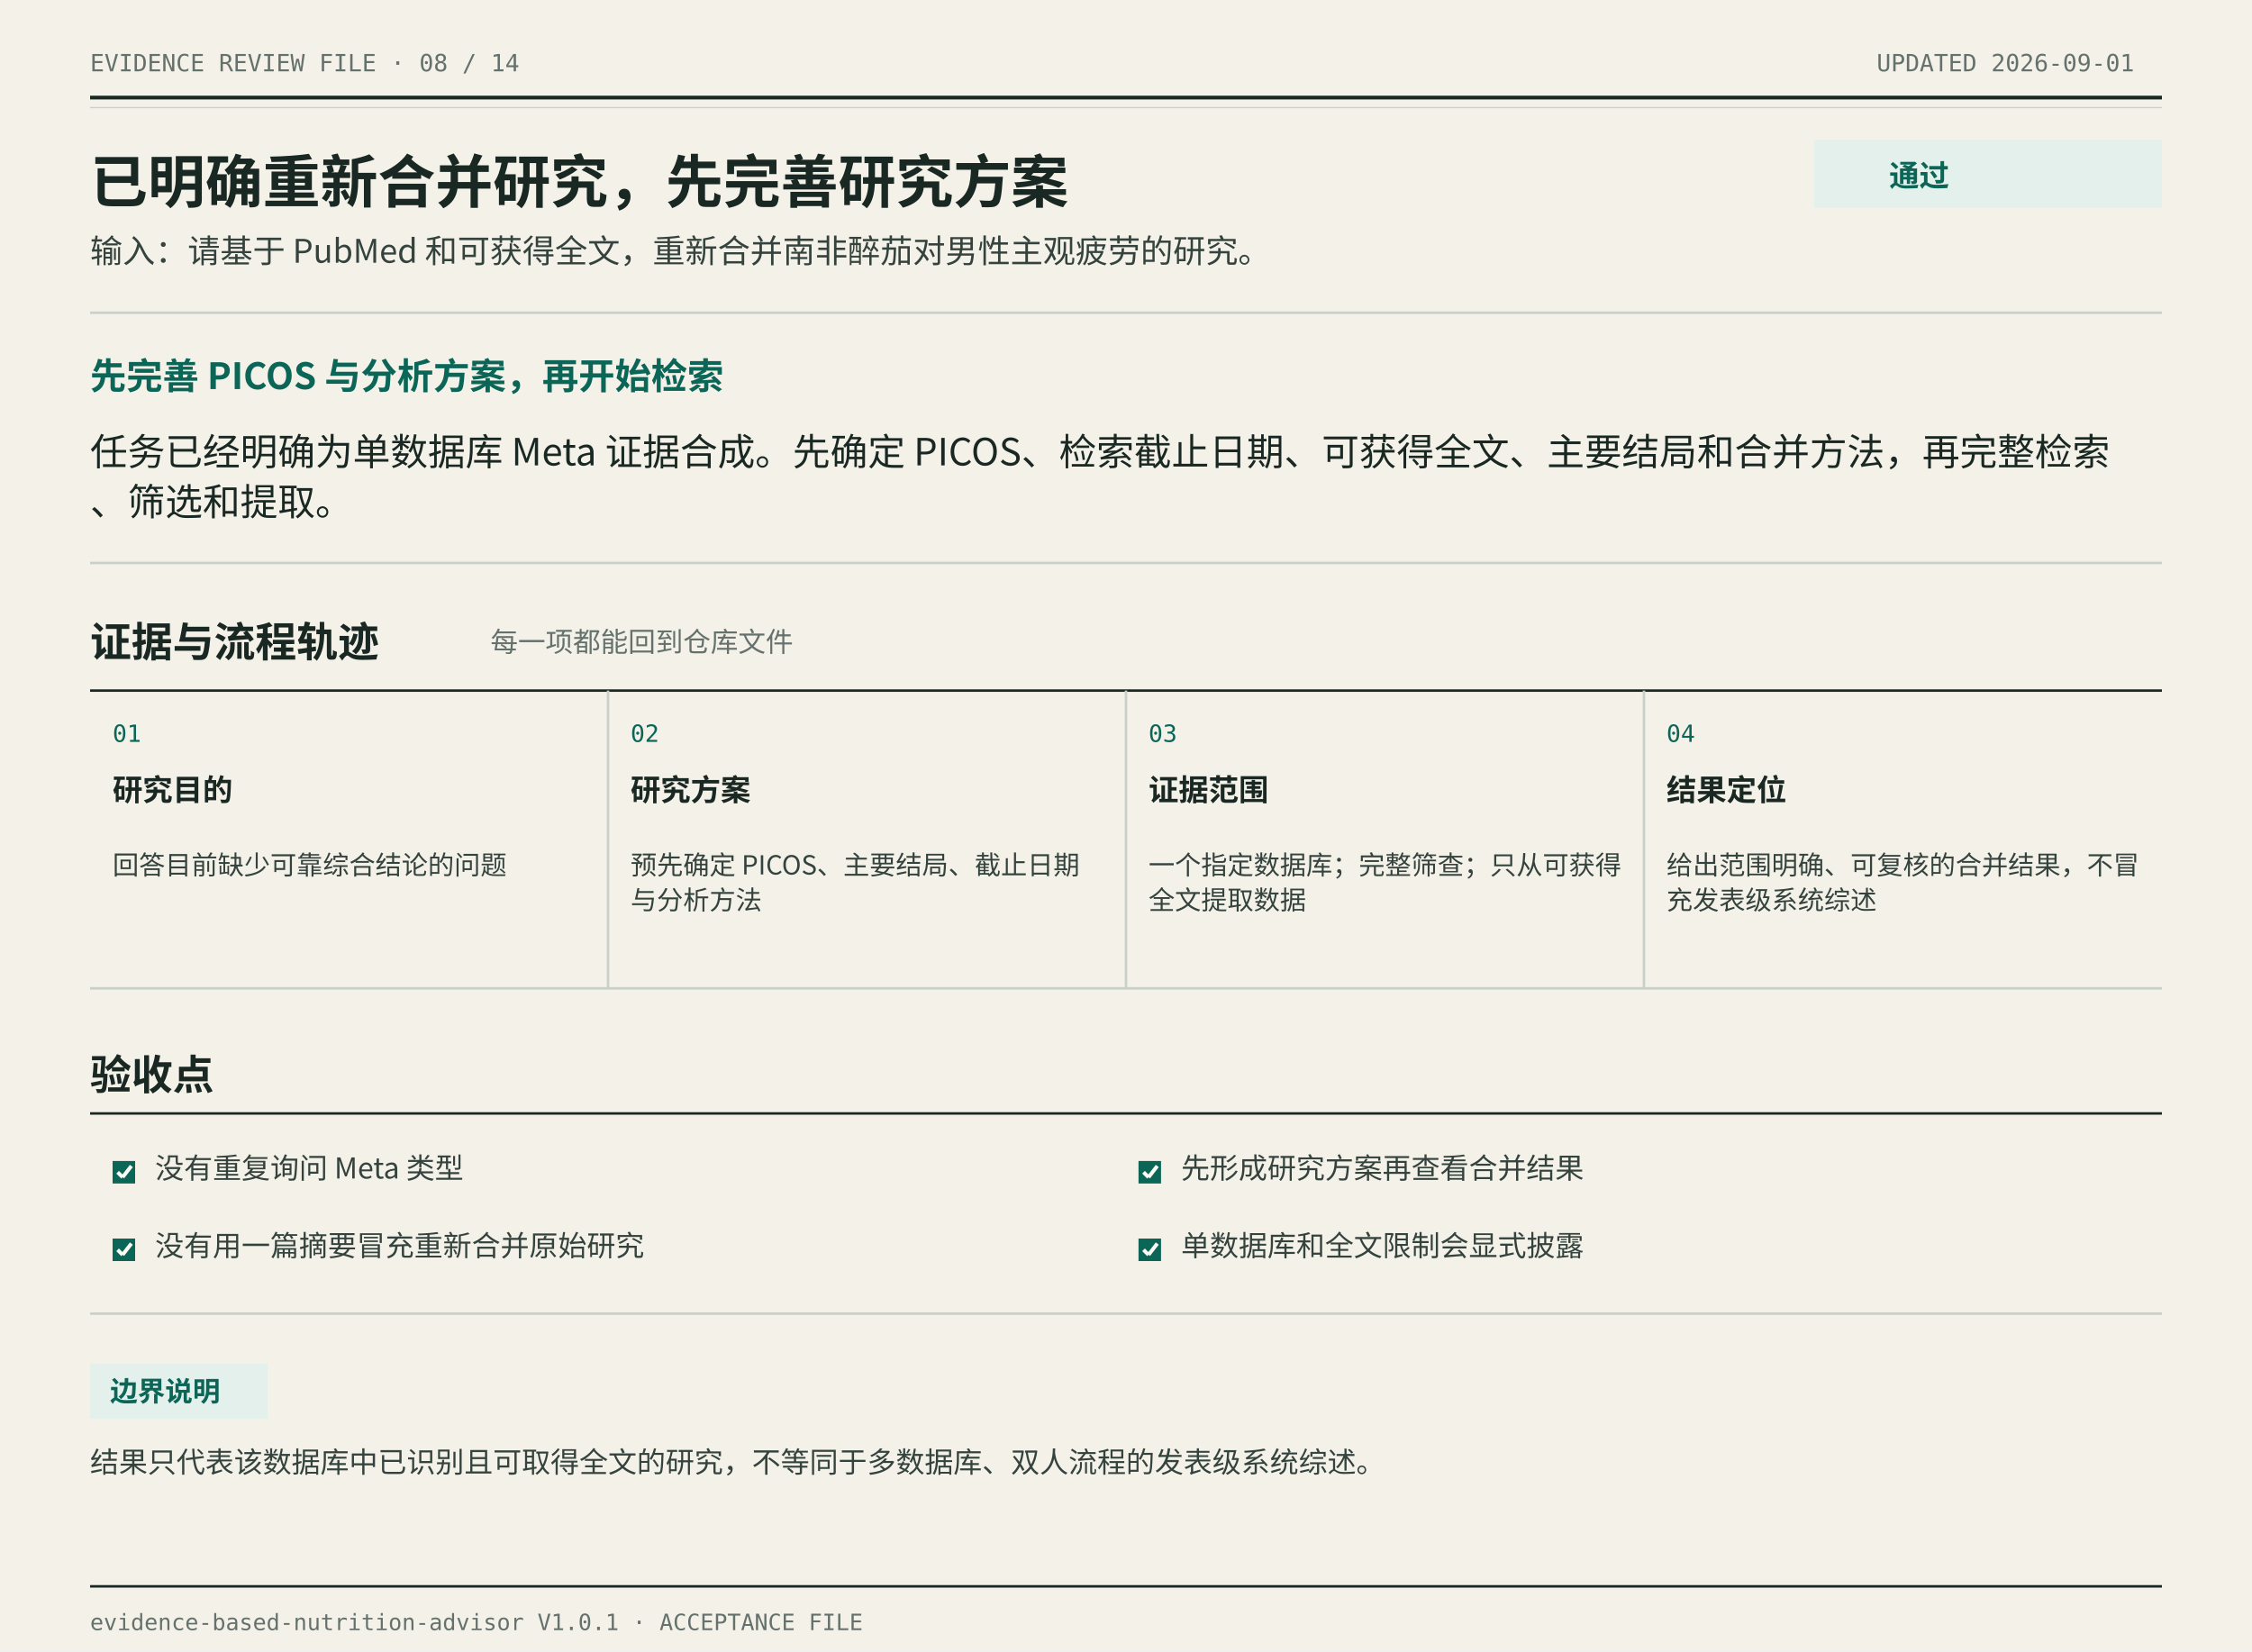
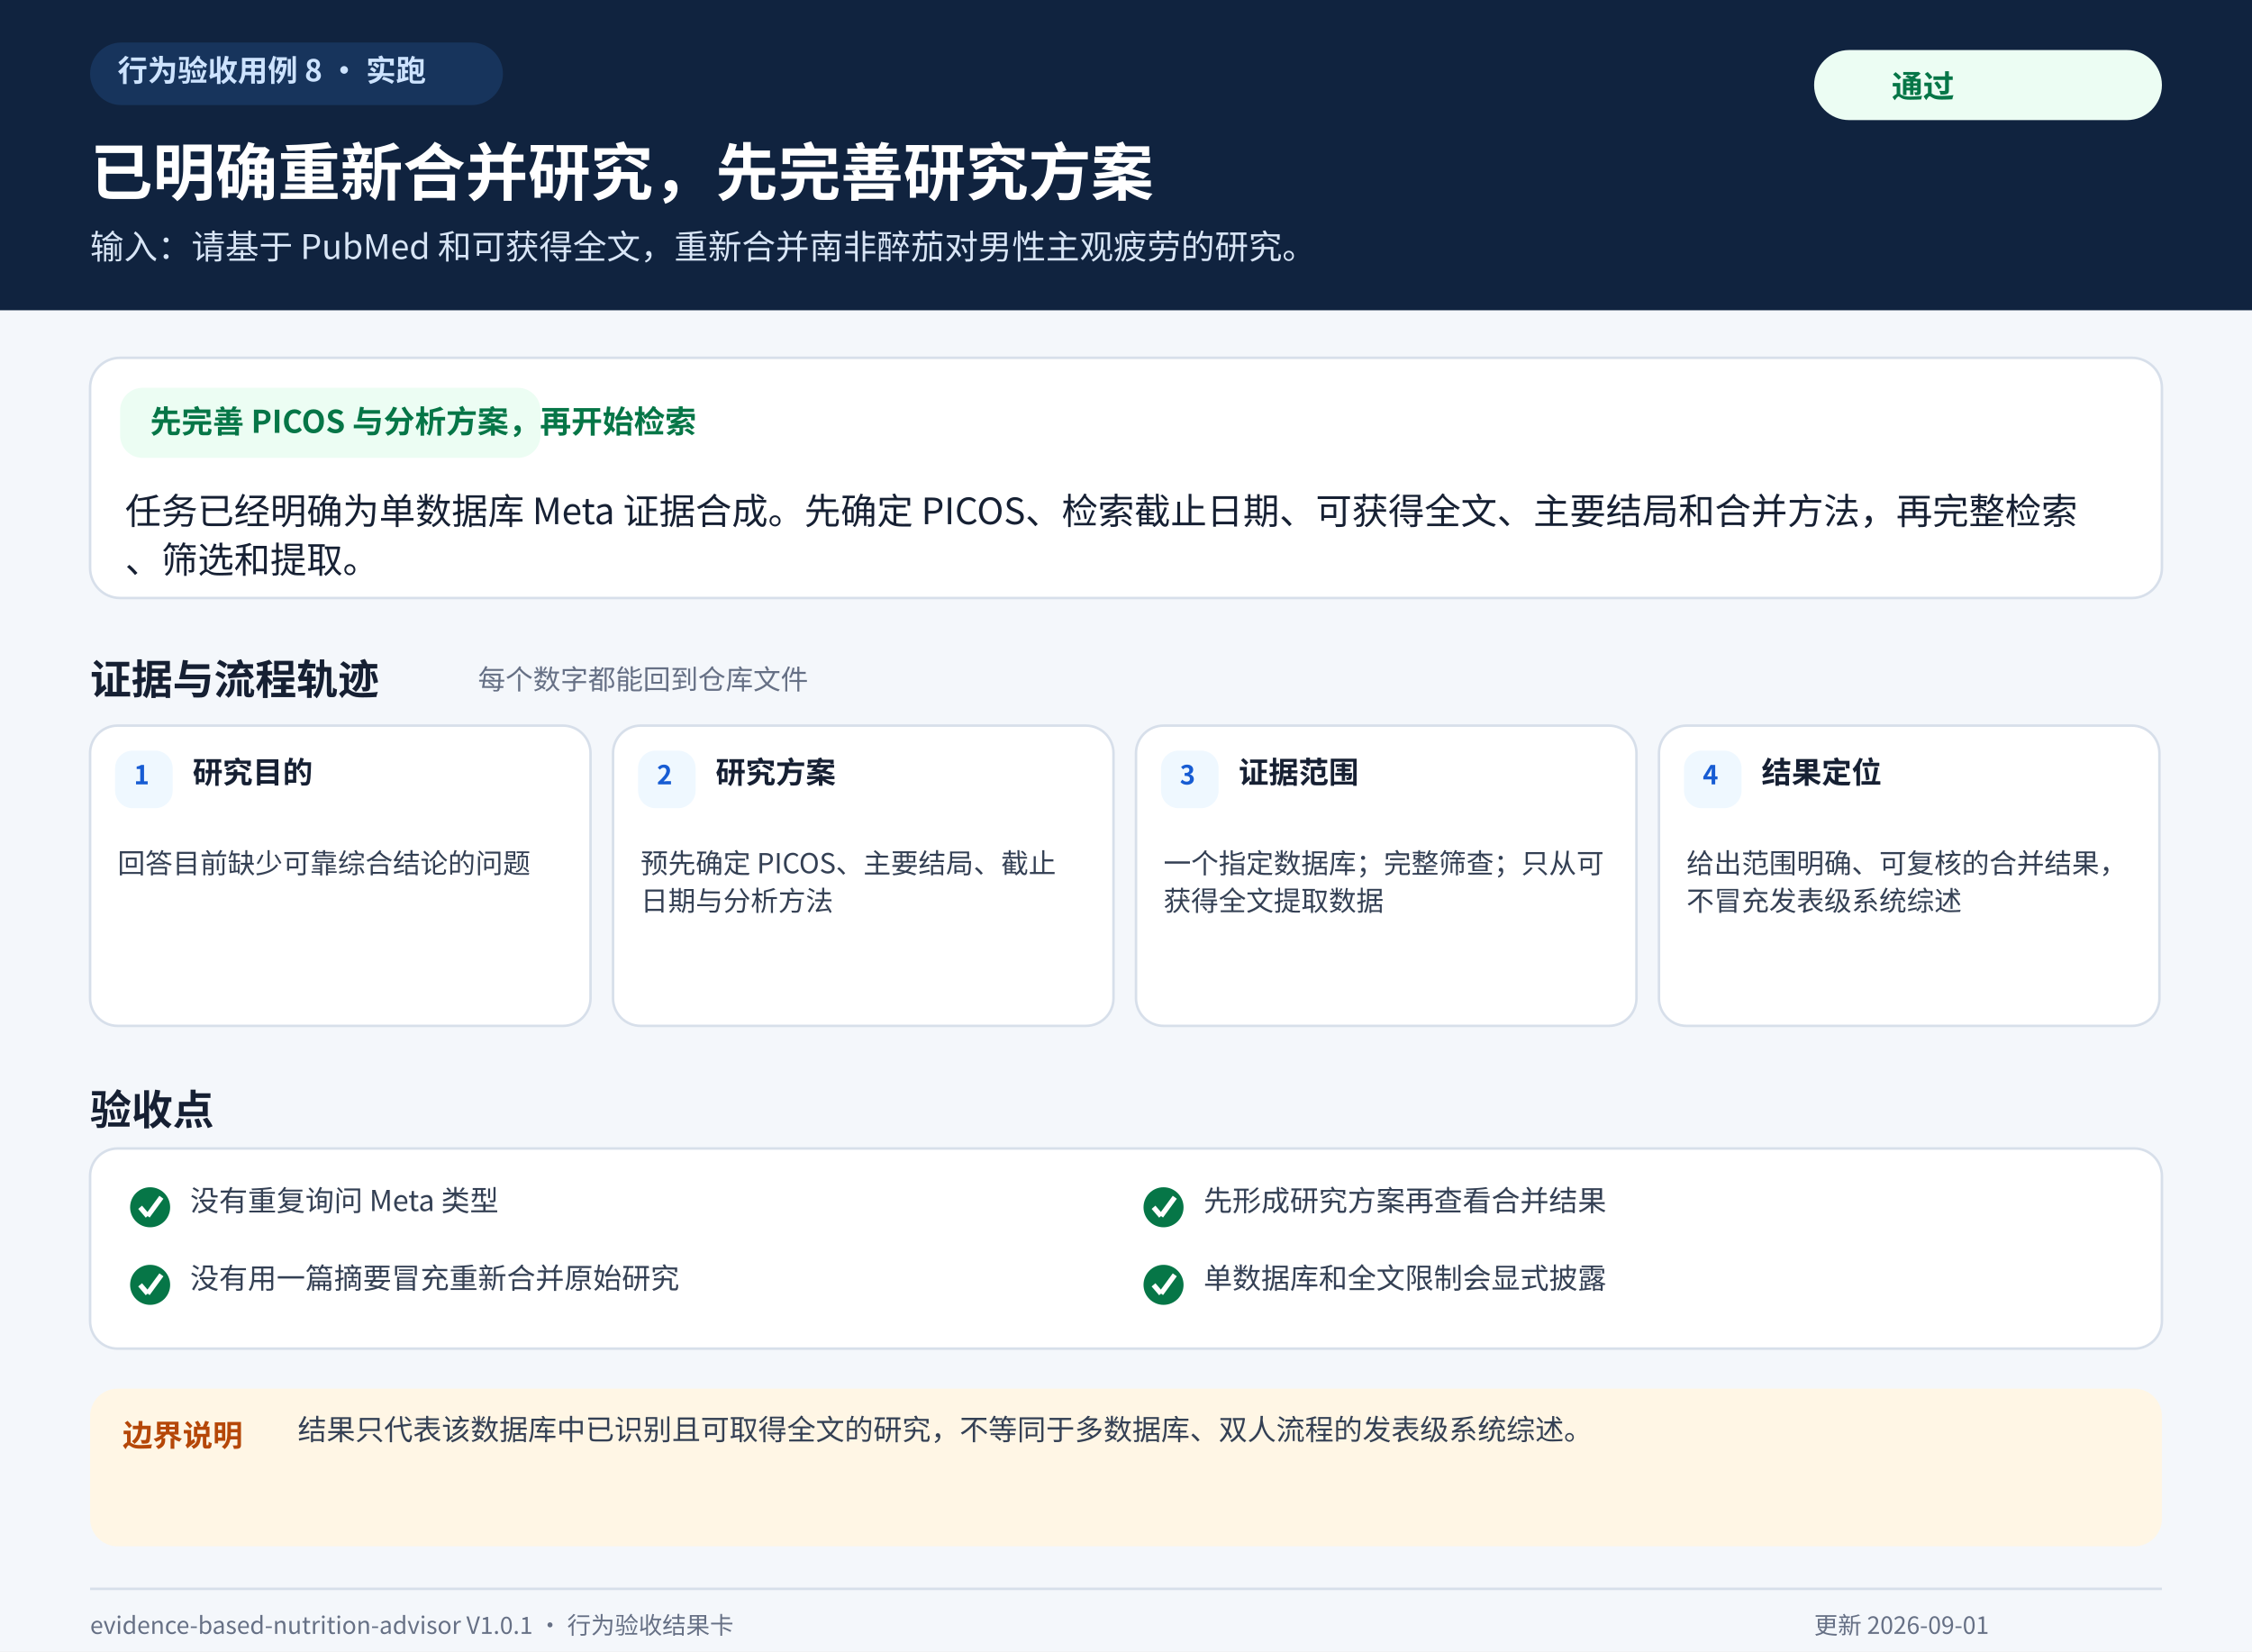
<svg xmlns="http://www.w3.org/2000/svg" width="1800" height="1320" viewBox="0 0 1800 1320" role="img" aria-label="行为验收用例 8：已明确重新合并研究，先完善研究方案">
-   <rect width="1800" height="1320" fill="#F4F1E9" />
-   <rect x="0" y="0" width="1800" height="1320" rx="0" fill="#F4F1E9" />
-   <text x="72" y="57" font-family="Consolas, monospace" font-size="19" font-weight="400" fill="#65716C">EVIDENCE REVIEW FILE · 08 / 14</text>
-   <text x="1500" y="57" font-family="Consolas, monospace" font-size="19" font-weight="400" fill="#65716C">UPDATED 2026-09-01</text>
-   <line x1="72" y1="78" x2="1728" y2="78" stroke="#1A2823" stroke-width="3" />
-   <line x1="72" y1="86" x2="1728" y2="86" stroke="#C9D0C8" stroke-width="1" />
-   <text x="72" y="162" font-family="Microsoft YaHei, PingFang SC, Noto Sans CJK SC, sans-serif" font-size="46" font-weight="700" fill="#1A2823">已明确重新合并研究，先完善研究方案</text>
-   <text x="72" y="210" font-family="Microsoft YaHei, PingFang SC, Noto Sans CJK SC, sans-serif" font-size="26" font-weight="400" fill="#34433D">输入：请基于 PubMed 和可获得全文，重新合并南非醉茄对男性主观疲劳的研究。</text>
-   <rect x="1450" y="112" width="278" height="54" rx="0" fill="#E4F0EB" />
-   <text x="1510" y="149" font-family="Microsoft YaHei, PingFang SC, Noto Sans CJK SC, sans-serif" font-size="24" font-weight="700" fill="#0B6657">通过</text>
-   <line x1="72" y1="250" x2="1728" y2="250" stroke="#C9D0C8" stroke-width="2" />
-   <text x="72" y="311" font-family="Microsoft YaHei, PingFang SC, Noto Sans CJK SC, sans-serif" font-size="29" font-weight="700" fill="#0B6657">先完善 PICOS 与分析方案，再开始检索</text>
-   <text x="72" y="372" font-family="Microsoft YaHei, PingFang SC, Noto Sans CJK SC, sans-serif" font-size="30" font-weight="400" fill="#1A2823">任务已经明确为单数据库 Meta 证据合成。先确定 PICOS、检索截止日期、可获得全文、主要结局和合并方法，再完整检索</text>
-   <text x="72" y="412" font-family="Microsoft YaHei, PingFang SC, Noto Sans CJK SC, sans-serif" font-size="30" font-weight="400" fill="#1A2823">、筛选和提取。</text>
-   <line x1="72" y1="450" x2="1728" y2="450" stroke="#C9D0C8" stroke-width="2" />
-   <text x="72" y="525" font-family="Microsoft YaHei, PingFang SC, Noto Sans CJK SC, sans-serif" font-size="33" font-weight="700" fill="#1A2823">证据与流程轨迹</text>
-   <text x="392" y="521" font-family="Microsoft YaHei, PingFang SC, Noto Sans CJK SC, sans-serif" font-size="22" font-weight="400" fill="#65716C">每一项都能回到仓库文件</text>
-   <line x1="72" y1="552" x2="486" y2="552" stroke="#1A2823" stroke-width="2" />
-   <line x1="72" y1="790" x2="486" y2="790" stroke="#C9D0C8" stroke-width="2" />
-   <text x="90" y="593" font-family="Consolas, monospace" font-size="19" font-weight="400" fill="#0B6657">01</text>
-   <text x="90" y="640" font-family="Microsoft YaHei, PingFang SC, Noto Sans CJK SC, sans-serif" font-size="24" font-weight="700" fill="#1A2823">研究目的</text>
-   <text x="90" y="699" font-family="Microsoft YaHei, PingFang SC, Noto Sans CJK SC, sans-serif" font-size="21" font-weight="400" fill="#34433D">回答目前缺少可靠综合结论的问题</text>
-   <line x1="486" y1="552" x2="900" y2="552" stroke="#1A2823" stroke-width="2" />
-   <line x1="486" y1="790" x2="900" y2="790" stroke="#C9D0C8" stroke-width="2" />
-   <line x1="486" y1="552" x2="486" y2="790" stroke="#C9D0C8" stroke-width="2" />
-   <text x="504" y="593" font-family="Consolas, monospace" font-size="19" font-weight="400" fill="#0B6657">02</text>
-   <text x="504" y="640" font-family="Microsoft YaHei, PingFang SC, Noto Sans CJK SC, sans-serif" font-size="24" font-weight="700" fill="#1A2823">研究方案</text>
-   <text x="504" y="699" font-family="Microsoft YaHei, PingFang SC, Noto Sans CJK SC, sans-serif" font-size="21" font-weight="400" fill="#34433D">预先确定 PICOS、主要结局、截止日期</text>
-   <text x="504" y="727" font-family="Microsoft YaHei, PingFang SC, Noto Sans CJK SC, sans-serif" font-size="21" font-weight="400" fill="#34433D">与分析方法</text>
-   <line x1="900" y1="552" x2="1314" y2="552" stroke="#1A2823" stroke-width="2" />
-   <line x1="900" y1="790" x2="1314" y2="790" stroke="#C9D0C8" stroke-width="2" />
-   <line x1="900" y1="552" x2="900" y2="790" stroke="#C9D0C8" stroke-width="2" />
-   <text x="918" y="593" font-family="Consolas, monospace" font-size="19" font-weight="400" fill="#0B6657">03</text>
-   <text x="918" y="640" font-family="Microsoft YaHei, PingFang SC, Noto Sans CJK SC, sans-serif" font-size="24" font-weight="700" fill="#1A2823">证据范围</text>
-   <text x="918" y="699" font-family="Microsoft YaHei, PingFang SC, Noto Sans CJK SC, sans-serif" font-size="21" font-weight="400" fill="#34433D">一个指定数据库；完整筛查；只从可获得</text>
-   <text x="918" y="727" font-family="Microsoft YaHei, PingFang SC, Noto Sans CJK SC, sans-serif" font-size="21" font-weight="400" fill="#34433D">全文提取数据</text>
-   <line x1="1314" y1="552" x2="1728" y2="552" stroke="#1A2823" stroke-width="2" />
-   <line x1="1314" y1="790" x2="1728" y2="790" stroke="#C9D0C8" stroke-width="2" />
-   <line x1="1314" y1="552" x2="1314" y2="790" stroke="#C9D0C8" stroke-width="2" />
-   <text x="1332" y="593" font-family="Consolas, monospace" font-size="19" font-weight="400" fill="#0B6657">04</text>
-   <text x="1332" y="640" font-family="Microsoft YaHei, PingFang SC, Noto Sans CJK SC, sans-serif" font-size="24" font-weight="700" fill="#1A2823">结果定位</text>
-   <text x="1332" y="699" font-family="Microsoft YaHei, PingFang SC, Noto Sans CJK SC, sans-serif" font-size="21" font-weight="400" fill="#34433D">给出范围明确、可复核的合并结果，不冒</text>
-   <text x="1332" y="727" font-family="Microsoft YaHei, PingFang SC, Noto Sans CJK SC, sans-serif" font-size="21" font-weight="400" fill="#34433D">充发表级系统综述</text>
-   <text x="72" y="871" font-family="Microsoft YaHei, PingFang SC, Noto Sans CJK SC, sans-serif" font-size="33" font-weight="700" fill="#1A2823">验收点</text>
-   <line x1="72" y1="890" x2="1728" y2="890" stroke="#1A2823" stroke-width="2" />
-   <rect x="90" y="928" width="18" height="18" rx="0" fill="#0B6657" />
-   <line x1="94" y1="937" x2="98" y2="941" stroke="#FBFAF5" stroke-width="3" />
-   <line x1="98" y1="941" x2="105" y2="932" stroke="#FBFAF5" stroke-width="3" />
-   <text x="124" y="942" font-family="Microsoft YaHei, PingFang SC, Noto Sans CJK SC, sans-serif" font-size="23" font-weight="400" fill="#34433D">没有重复询问 Meta 类型</text>
-   <rect x="910" y="928" width="18" height="18" rx="0" fill="#0B6657" />
-   <line x1="914" y1="937" x2="918" y2="941" stroke="#FBFAF5" stroke-width="3" />
-   <line x1="918" y1="941" x2="925" y2="932" stroke="#FBFAF5" stroke-width="3" />
-   <text x="944" y="942" font-family="Microsoft YaHei, PingFang SC, Noto Sans CJK SC, sans-serif" font-size="23" font-weight="400" fill="#34433D">先形成研究方案再查看合并结果</text>
-   <rect x="90" y="990" width="18" height="18" rx="0" fill="#0B6657" />
-   <line x1="94" y1="999" x2="98" y2="1003" stroke="#FBFAF5" stroke-width="3" />
-   <line x1="98" y1="1003" x2="105" y2="994" stroke="#FBFAF5" stroke-width="3" />
-   <text x="124" y="1004" font-family="Microsoft YaHei, PingFang SC, Noto Sans CJK SC, sans-serif" font-size="23" font-weight="400" fill="#34433D">没有用一篇摘要冒充重新合并原始研究</text>
-   <rect x="910" y="990" width="18" height="18" rx="0" fill="#0B6657" />
-   <line x1="914" y1="999" x2="918" y2="1003" stroke="#FBFAF5" stroke-width="3" />
-   <line x1="918" y1="1003" x2="925" y2="994" stroke="#FBFAF5" stroke-width="3" />
-   <text x="944" y="1004" font-family="Microsoft YaHei, PingFang SC, Noto Sans CJK SC, sans-serif" font-size="23" font-weight="400" fill="#34433D">单数据库和全文限制会显式披露</text>
-   <line x1="72" y1="1050" x2="1728" y2="1050" stroke="#C9D0C8" stroke-width="2" />
-   <rect x="72" y="1090" width="142" height="44" rx="0" fill="#E4F0EB" />
-   <text x="88" y="1120" font-family="Microsoft YaHei, PingFang SC, Noto Sans CJK SC, sans-serif" font-size="22" font-weight="700" fill="#0B6657">边界说明</text>
-   <text x="72" y="1177" font-family="Microsoft YaHei, PingFang SC, Noto Sans CJK SC, sans-serif" font-size="23" font-weight="400" fill="#34433D">结果只代表该数据库中已识别且可取得全文的研究，不等同于多数据库、双人流程的发表级系统综述。</text>
-   <line x1="72" y1="1268" x2="1728" y2="1268" stroke="#1A2823" stroke-width="2" />
-   <text x="72" y="1303" font-family="Consolas, monospace" font-size="18" font-weight="400" fill="#65716C">evidence-based-nutrition-advisor V1.0.1 · ACCEPTANCE FILE</text>
+   <rect width="1800" height="1320" fill="#F4F7FB" />
+   <rect x="0" y="0" width="1800" height="248" rx="0" fill="#10233F" />
+   <rect x="72" y="34" width="330" height="50" rx="25" fill="#17345C" />
+   <text x="94" y="65" font-family="Microsoft YaHei, PingFang SC, Noto Sans CJK SC, sans-serif" font-size="24" font-weight="700" fill="#CDE3FF">行为验收用例 8 · 实跑</text>
+   <text x="72" y="156" font-family="Microsoft YaHei, PingFang SC, Noto Sans CJK SC, sans-serif" font-size="50" font-weight="700" fill="#FFFFFF">已明确重新合并研究，先完善研究方案</text>
+   <text x="72" y="207" font-family="Microsoft YaHei, PingFang SC, Noto Sans CJK SC, sans-serif" font-size="27" font-weight="400" fill="#D8E5F6">输入：请基于 PubMed 和可获得全文，重新合并南非醉茄对男性主观疲劳的研究。</text>
+   <rect x="1450" y="40" width="278" height="56" rx="28" fill="#ECFDF3" />
+   <text x="1512" y="78" font-family="Microsoft YaHei, PingFang SC, Noto Sans CJK SC, sans-serif" font-size="25" font-weight="700" fill="#067647">通过</text>
+   <rect x="72" y="286" width="1656" height="192" rx="24" fill="#FFFFFF" stroke="#D7DFEA" stroke-width="2" />
+   <rect x="96" y="310" width="336" height="56" rx="18" fill="#ECFDF3" />
+   <text x="120" y="346" font-family="Microsoft YaHei, PingFang SC, Noto Sans CJK SC, sans-serif" font-size="25" font-weight="700" fill="#067647">先完善 PICOS 与分析方案，再开始检索</text>
+   <text x="100" y="419" font-family="Microsoft YaHei, PingFang SC, Noto Sans CJK SC, sans-serif" font-size="29" font-weight="400" fill="#162033">任务已经明确为单数据库 Meta 证据合成。先确定 PICOS、检索截止日期、可获得全文、主要结局和合并方法，再完整检索</text>
+   <text x="100" y="458" font-family="Microsoft YaHei, PingFang SC, Noto Sans CJK SC, sans-serif" font-size="29" font-weight="400" fill="#162033">、筛选和提取。</text>
+   <text x="72" y="555" font-family="Microsoft YaHei, PingFang SC, Noto Sans CJK SC, sans-serif" font-size="33" font-weight="700" fill="#162033">证据与流程轨迹</text>
+   <text x="382" y="551" font-family="Microsoft YaHei, PingFang SC, Noto Sans CJK SC, sans-serif" font-size="22" font-weight="400" fill="#667085">每个数字都能回到仓库文件</text>
+   <rect x="72" y="580" width="400" height="240" rx="22" fill="#FFFFFF" stroke="#D7DFEA" stroke-width="2" />
+   <rect x="92" y="600" width="46" height="46" rx="14" fill="#EFF8FF" />
+   <text x="107" y="627" font-family="Microsoft YaHei, PingFang SC, Noto Sans CJK SC, sans-serif" font-size="21" font-weight="700" fill="#175CD3">1</text>
+   <text x="154" y="626" font-family="Microsoft YaHei, PingFang SC, Noto Sans CJK SC, sans-serif" font-size="24" font-weight="700" fill="#162033">研究目的</text>
+   <text x="94" y="698" font-family="Microsoft YaHei, PingFang SC, Noto Sans CJK SC, sans-serif" font-size="22" font-weight="400" fill="#344054">回答目前缺少可靠综合结论的问题</text>
+   <rect x="490" y="580" width="400" height="240" rx="22" fill="#FFFFFF" stroke="#D7DFEA" stroke-width="2" />
+   <rect x="510" y="600" width="46" height="46" rx="14" fill="#EFF8FF" />
+   <text x="525" y="627" font-family="Microsoft YaHei, PingFang SC, Noto Sans CJK SC, sans-serif" font-size="21" font-weight="700" fill="#175CD3">2</text>
+   <text x="572" y="626" font-family="Microsoft YaHei, PingFang SC, Noto Sans CJK SC, sans-serif" font-size="24" font-weight="700" fill="#162033">研究方案</text>
+   <text x="512" y="698" font-family="Microsoft YaHei, PingFang SC, Noto Sans CJK SC, sans-serif" font-size="22" font-weight="400" fill="#344054">预先确定 PICOS、主要结局、截止</text>
+   <text x="512" y="728" font-family="Microsoft YaHei, PingFang SC, Noto Sans CJK SC, sans-serif" font-size="22" font-weight="400" fill="#344054">日期与分析方法</text>
+   <rect x="908" y="580" width="400" height="240" rx="22" fill="#FFFFFF" stroke="#D7DFEA" stroke-width="2" />
+   <rect x="928" y="600" width="46" height="46" rx="14" fill="#EFF8FF" />
+   <text x="943" y="627" font-family="Microsoft YaHei, PingFang SC, Noto Sans CJK SC, sans-serif" font-size="21" font-weight="700" fill="#175CD3">3</text>
+   <text x="990" y="626" font-family="Microsoft YaHei, PingFang SC, Noto Sans CJK SC, sans-serif" font-size="24" font-weight="700" fill="#162033">证据范围</text>
+   <text x="930" y="698" font-family="Microsoft YaHei, PingFang SC, Noto Sans CJK SC, sans-serif" font-size="22" font-weight="400" fill="#344054">一个指定数据库；完整筛查；只从可</text>
+   <text x="930" y="728" font-family="Microsoft YaHei, PingFang SC, Noto Sans CJK SC, sans-serif" font-size="22" font-weight="400" fill="#344054">获得全文提取数据</text>
+   <rect x="1326" y="580" width="400" height="240" rx="22" fill="#FFFFFF" stroke="#D7DFEA" stroke-width="2" />
+   <rect x="1346" y="600" width="46" height="46" rx="14" fill="#EFF8FF" />
+   <text x="1361" y="627" font-family="Microsoft YaHei, PingFang SC, Noto Sans CJK SC, sans-serif" font-size="21" font-weight="700" fill="#175CD3">4</text>
+   <text x="1408" y="626" font-family="Microsoft YaHei, PingFang SC, Noto Sans CJK SC, sans-serif" font-size="24" font-weight="700" fill="#162033">结果定位</text>
+   <text x="1348" y="698" font-family="Microsoft YaHei, PingFang SC, Noto Sans CJK SC, sans-serif" font-size="22" font-weight="400" fill="#344054">给出范围明确、可复核的合并结果，</text>
+   <text x="1348" y="728" font-family="Microsoft YaHei, PingFang SC, Noto Sans CJK SC, sans-serif" font-size="22" font-weight="400" fill="#344054">不冒充发表级系统综述</text>
+   <text x="72" y="899" font-family="Microsoft YaHei, PingFang SC, Noto Sans CJK SC, sans-serif" font-size="33" font-weight="700" fill="#162033">验收点</text>
+   <rect x="72" y="918" width="1656" height="160" rx="22" fill="#FFFFFF" stroke="#D7DFEA" stroke-width="2" />
+   <circle cx="120.0" cy="965.0" r="16.0" fill="#067647" />
+   <line x1="112" y1="965" x2="118" y2="972" stroke="#FFFFFF" stroke-width="4" />
+   <line x1="118" y1="972" x2="129" y2="957" stroke="#FFFFFF" stroke-width="4" />
+   <text x="152" y="968" font-family="Microsoft YaHei, PingFang SC, Noto Sans CJK SC, sans-serif" font-size="23" font-weight="400" fill="#344054">没有重复询问 Meta 类型</text>
+   <circle cx="930.0" cy="965.0" r="16.0" fill="#067647" />
+   <line x1="922" y1="965" x2="928" y2="972" stroke="#FFFFFF" stroke-width="4" />
+   <line x1="928" y1="972" x2="939" y2="957" stroke="#FFFFFF" stroke-width="4" />
+   <text x="962" y="968" font-family="Microsoft YaHei, PingFang SC, Noto Sans CJK SC, sans-serif" font-size="23" font-weight="400" fill="#344054">先形成研究方案再查看合并结果</text>
+   <circle cx="120.0" cy="1027.0" r="16.0" fill="#067647" />
+   <line x1="112" y1="1027" x2="118" y2="1034" stroke="#FFFFFF" stroke-width="4" />
+   <line x1="118" y1="1034" x2="129" y2="1019" stroke="#FFFFFF" stroke-width="4" />
+   <text x="152" y="1030" font-family="Microsoft YaHei, PingFang SC, Noto Sans CJK SC, sans-serif" font-size="23" font-weight="400" fill="#344054">没有用一篇摘要冒充重新合并原始研究</text>
+   <circle cx="930.0" cy="1027.0" r="16.0" fill="#067647" />
+   <line x1="922" y1="1027" x2="928" y2="1034" stroke="#FFFFFF" stroke-width="4" />
+   <line x1="928" y1="1034" x2="939" y2="1019" stroke="#FFFFFF" stroke-width="4" />
+   <text x="962" y="1030" font-family="Microsoft YaHei, PingFang SC, Noto Sans CJK SC, sans-serif" font-size="23" font-weight="400" fill="#344054">单数据库和全文限制会显式披露</text>
+   <rect x="72" y="1110" width="1656" height="126" rx="22" fill="#FFF6E5" />
+   <text x="98" y="1156" font-family="Microsoft YaHei, PingFang SC, Noto Sans CJK SC, sans-serif" font-size="24" font-weight="700" fill="#B54708">边界说明</text>
+   <text x="238" y="1151" font-family="Microsoft YaHei, PingFang SC, Noto Sans CJK SC, sans-serif" font-size="23" font-weight="400" fill="#344054">结果只代表该数据库中已识别且可取得全文的研究，不等同于多数据库、双人流程的发表级系统综述。</text>
+   <line x1="72" y1="1270" x2="1728" y2="1270" stroke="#D7DFEA" stroke-width="2" />
+   <text x="72" y="1306" font-family="Microsoft YaHei, PingFang SC, Noto Sans CJK SC, sans-serif" font-size="19" font-weight="400" fill="#667085">evidence-based-nutrition-advisor V1.0.1 · 行为验收结果卡</text>
+   <text x="1450" y="1306" font-family="Microsoft YaHei, PingFang SC, Noto Sans CJK SC, sans-serif" font-size="19" font-weight="400" fill="#667085">更新 2026-09-01</text>
</svg>
